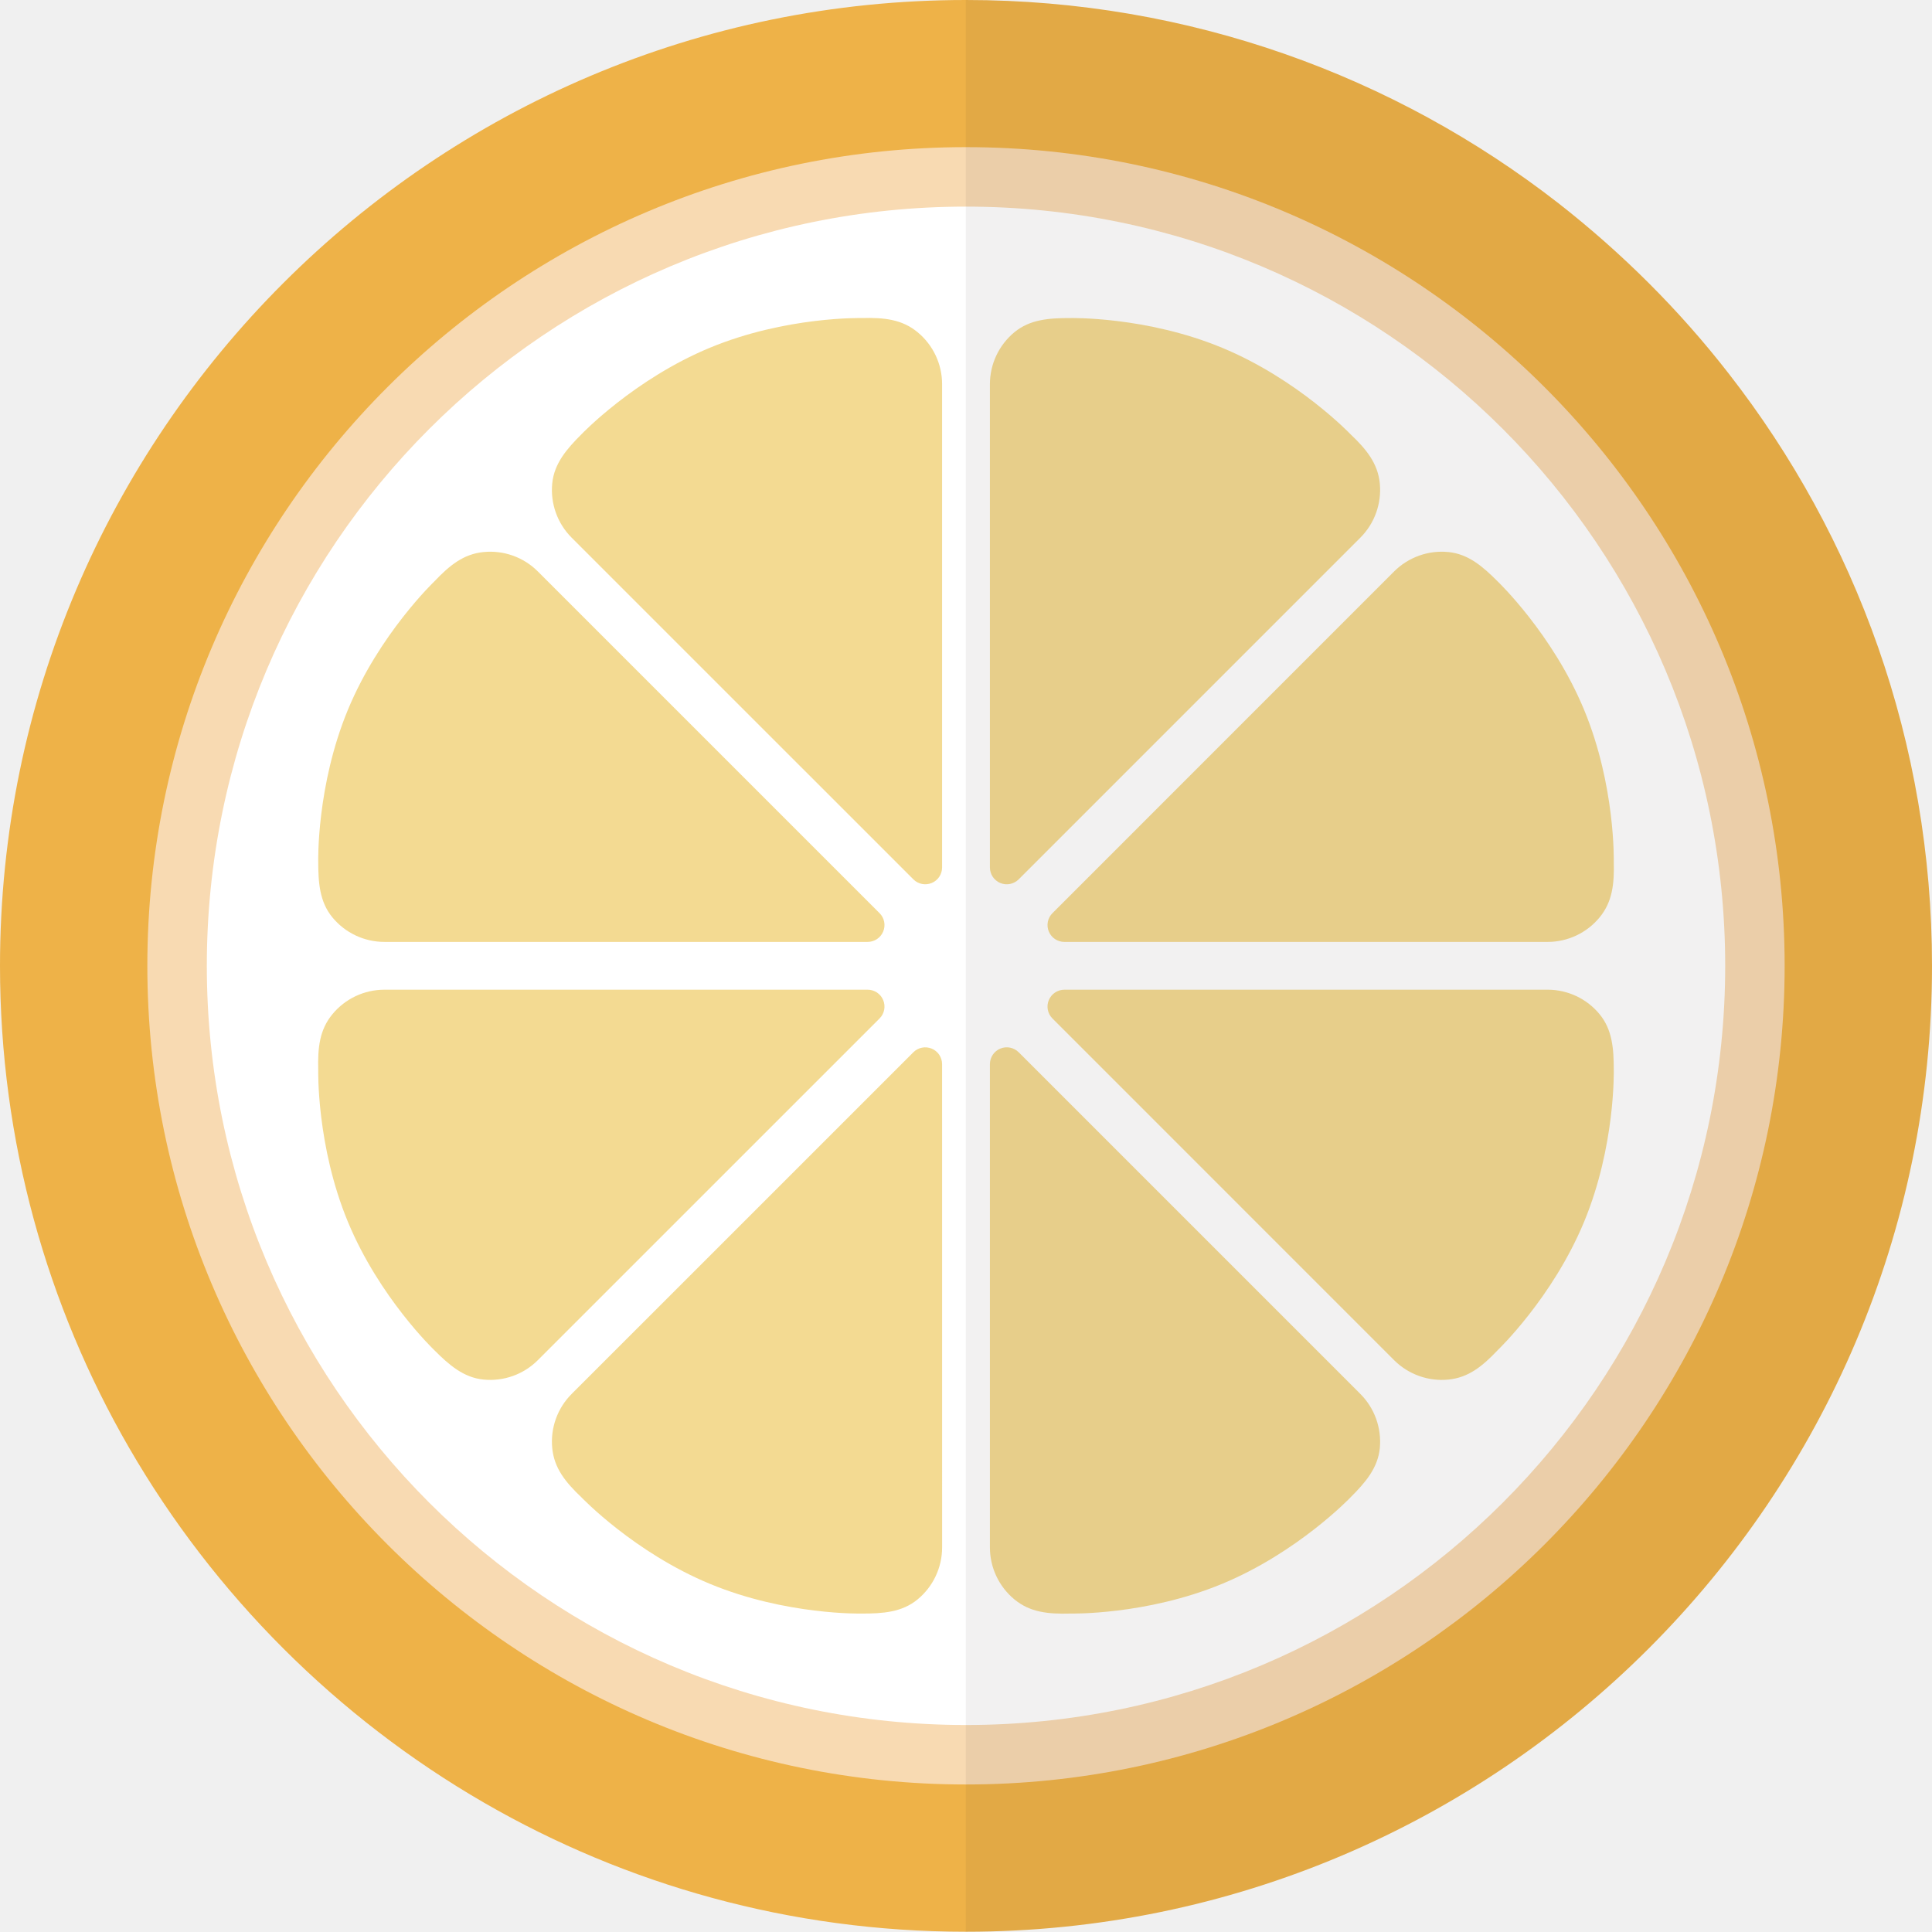
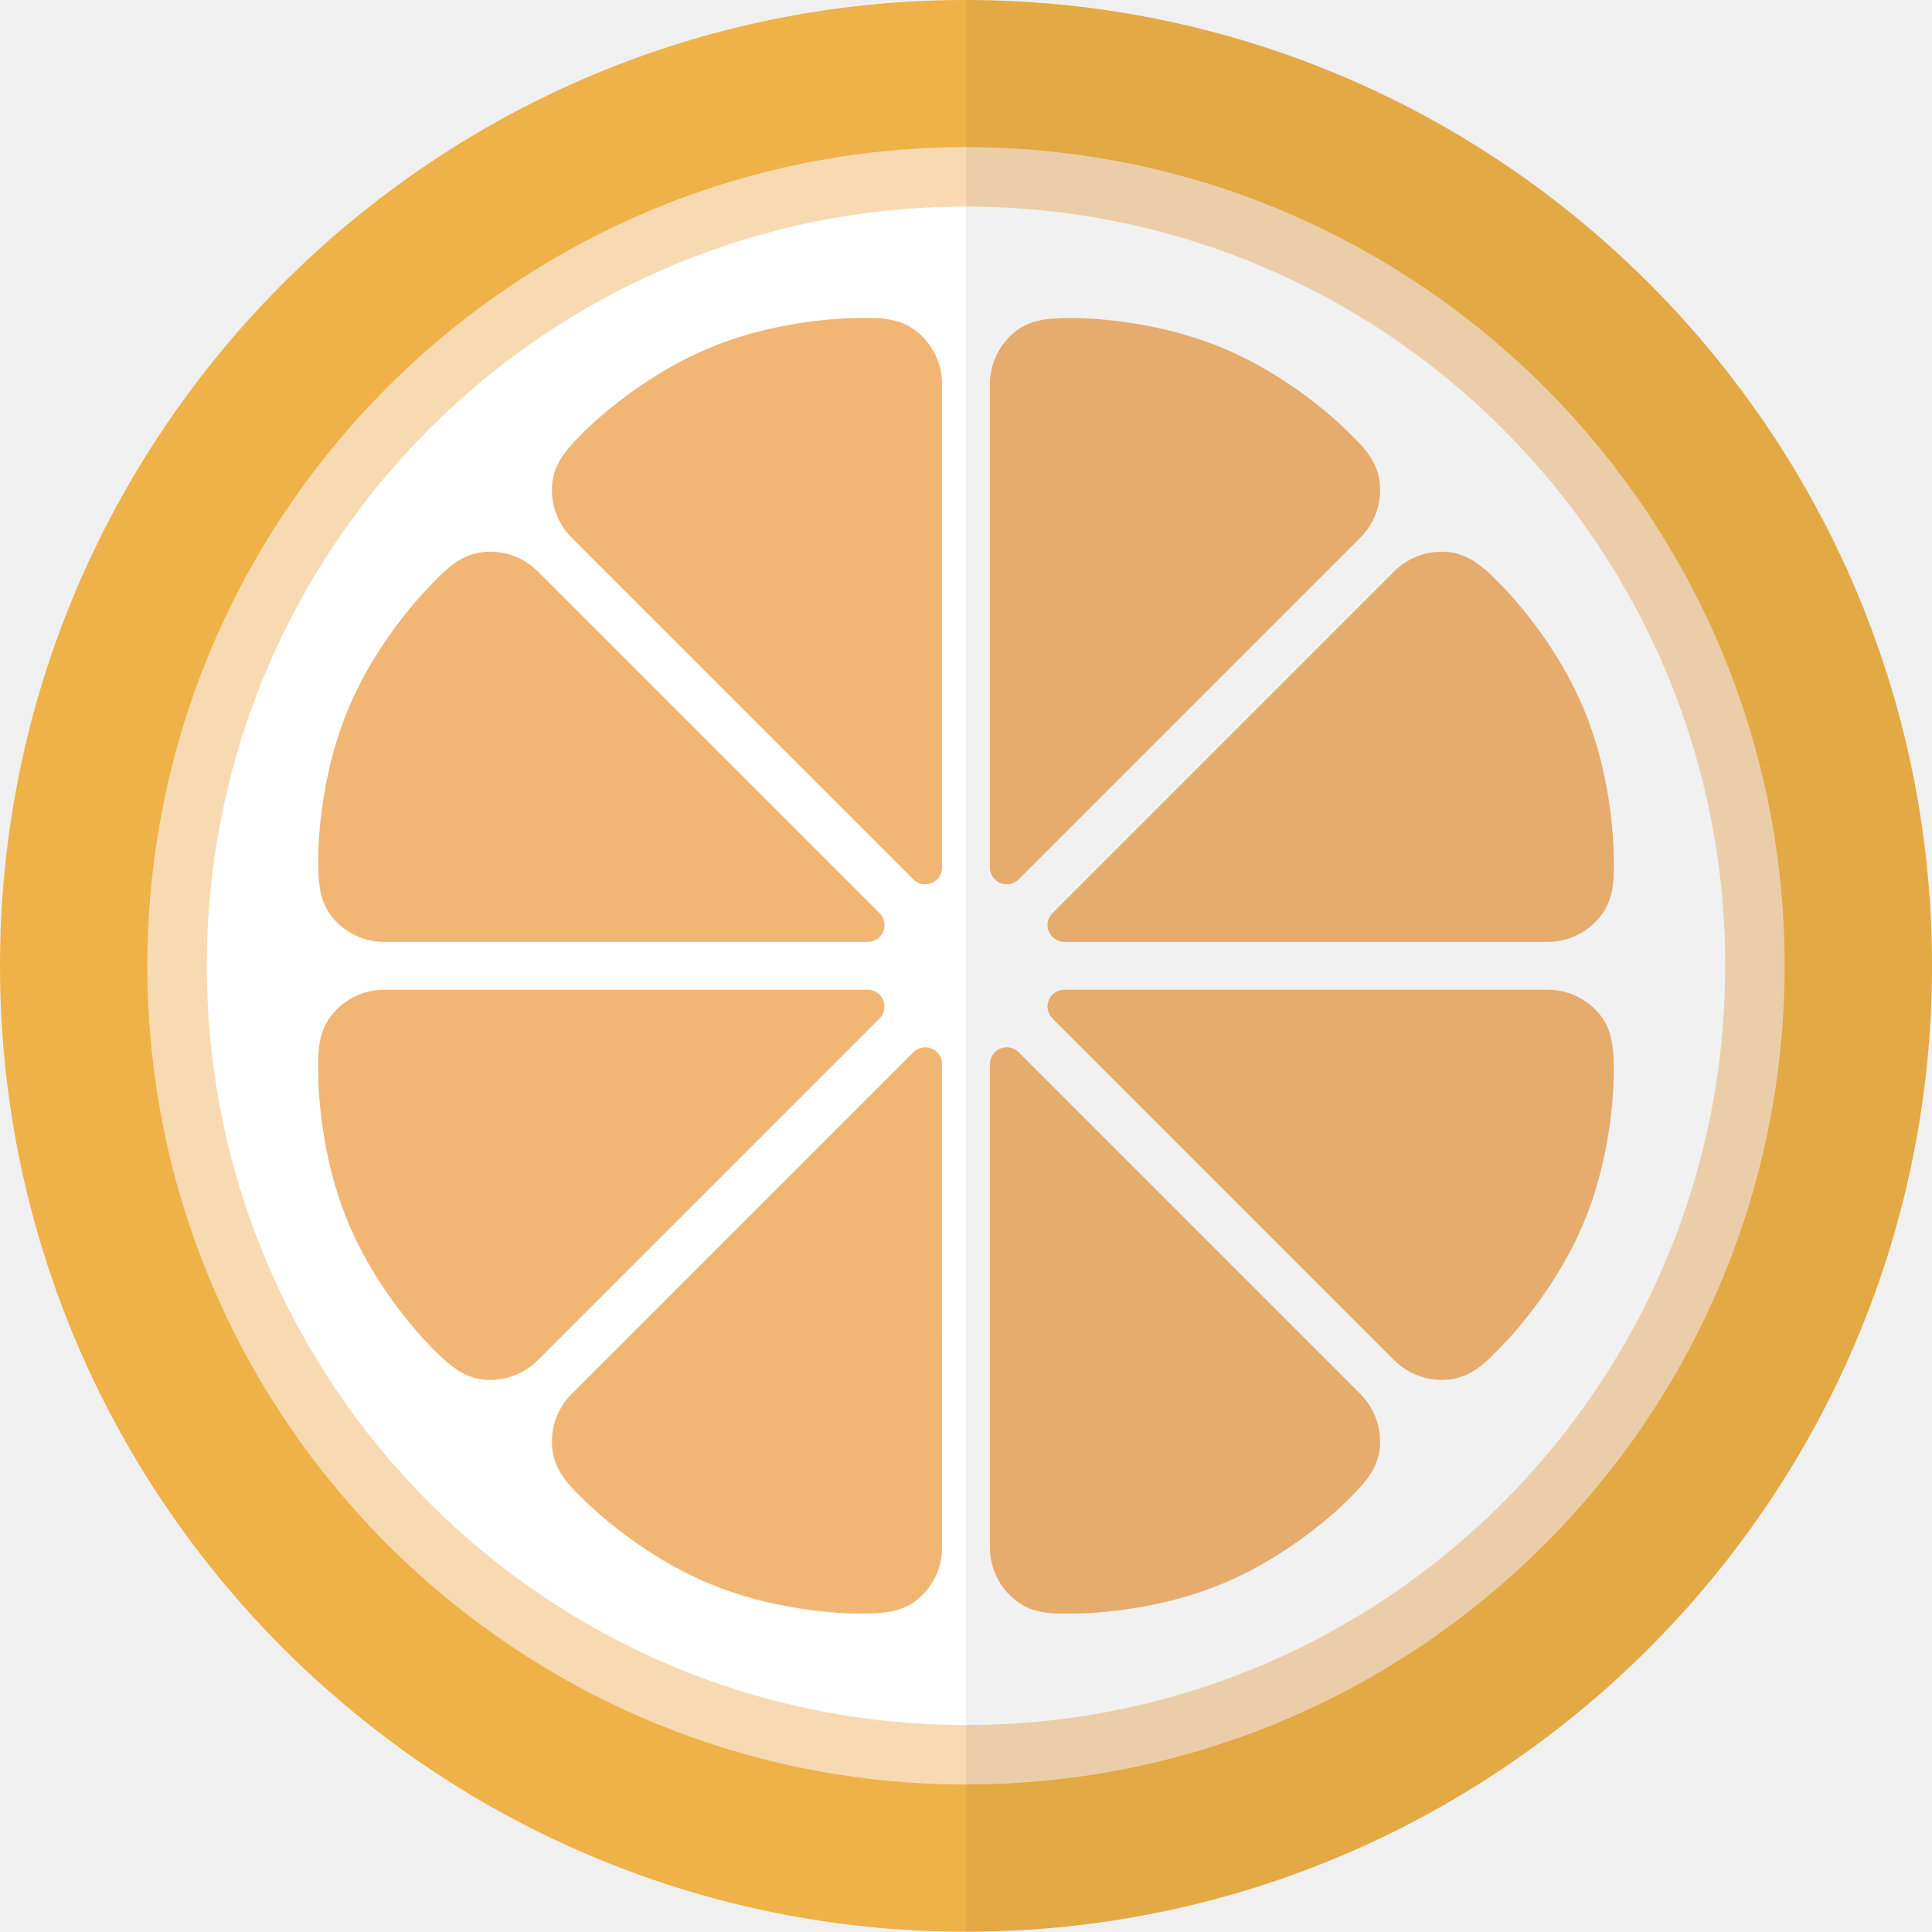
- <svg xmlns="http://www.w3.org/2000/svg" height="800px" width="800px" version="1.1" id="_x34_" viewBox="0 0 512 512" xml:space="preserve" fill="#000000">
-   <g id="SVGRepo_bgCarrier" stroke-width="0" />
-   <g id="SVGRepo_tracerCarrier" stroke-linecap="round" stroke-linejoin="round" />
-   <g id="SVGRepo_iconCarrier">
+ <svg xmlns="http://www.w3.org/2000/svg" height="800px" width="800px" version="1.1" id="_x35_" viewBox="0 0 512 512" xml:space="preserve">
+   <g>
    <g>
+       <path style="fill:#EEB248;" d="M512,255.964c0,141.117-114.846,255.964-256.037,255.964c-46.452,0-90.116-12.475-127.688-34.197    c-38.967-22.529-71.549-55.111-94.078-94.078C12.475,346.079,0,302.416,0,255.964C0,114.773,114.845,0,255.963,0    c59.148,0,113.673,20.107,157.042,53.864C429.81,67,445,82.117,458.063,98.922C491.893,142.292,512,196.816,512,255.964z" />
+       <path style="fill:#F8DAB2;" d="M255.993,472.906c-119.622,0-216.945-97.327-216.945-216.956    c0-119.629,97.323-216.956,216.945-216.956c119.636,0,216.956,97.327,216.956,216.956    C472.948,375.579,375.629,472.906,255.993,472.906z" />
+       <path style="fill:#FFFFFF;" d="M457.197,255.95c0,111.115-90.075,201.193-201.204,201.193    c-111.109,0-201.183-90.078-201.183-201.193S144.884,54.756,255.993,54.756C367.122,54.756,457.197,144.834,457.197,255.95z" />
      <g>
-         <path style="fill:#EEB248;" d="M512,255.964c0,141.118-114.845,255.964-256.037,255.964c-46.451,0-90.116-12.475-127.688-34.197 c-38.967-22.529-71.549-55.112-94.078-94.078C12.475,346.079,0,302.416,0,255.964C0,114.773,114.845,0,255.963,0 c59.148,0,113.673,20.107,157.042,53.864C429.81,67,445,82.117,458.063,98.922C491.893,142.292,512,196.816,512,255.964z" />
-         <path style="fill:#F8DAB2;" d="M255.993,472.906c-119.622,0-216.945-97.327-216.945-216.956 c0-119.629,97.323-216.956,216.945-216.956c119.636,0,216.956,97.327,216.956,216.956 C472.949,375.579,375.629,472.906,255.993,472.906z" />
-         <path style="fill:#FFFFFF;" d="M457.197,255.95c0,111.115-90.075,201.193-201.204,201.193 c-111.109,0-201.183-90.078-201.183-201.193S144.884,54.756,255.993,54.756C367.122,54.756,457.197,144.835,457.197,255.95z" />
        <g>
-           <g>
-             <path style="fill:#F3DA92;" d="M151.492,369.409c-3.776,3.776-5.662,9.04-5.145,14.358c0.509,5.314,3.504,9.03,7.804,13.104 c0,0,13.867,14.533,34.005,22.875c20.138,8.342,40.218,7.865,40.218,7.865c5.561,0.011,10.663-0.343,14.784-3.74 c4.128-3.397,6.514-8.453,6.514-13.795l-0.007-128.053c0-1.81-1.082-3.436-2.752-4.128c-1.67-0.688-3.591-0.308-4.866,0.967 L151.492,369.409z" />
-             <path style="fill:#F3DA92;" d="M360.508,142.488c3.776-3.776,5.661-9.036,5.16-14.354c-0.523-5.314-3.512-9.03-7.819-13.104 c0,0-13.859-14.537-33.997-22.875c-20.137-8.345-40.225-7.865-40.225-7.865c-5.561-0.011-10.663,0.343-14.785,3.74 c-4.121,3.397-6.507,8.453-6.507,13.796v128.053c0,1.806,1.09,3.437,2.759,4.128c1.663,0.688,3.583,0.308,4.866-0.967 L360.508,142.488z" />
-           </g>
-           <g>
-             <path style="fill:#F3DA92;" d="M101.875,262.281c-5.346,0-10.398,2.383-13.792,6.508c-3.401,4.124-3.906,8.865-3.748,14.795 c0,0-0.481,20.076,7.862,40.214c8.345,20.134,22.889,33.997,22.889,33.997c3.924,3.938,7.776,7.295,13.097,7.811 c5.31,0.516,10.581-1.372,14.35-5.149l90.562-90.551c1.276-1.279,1.656-3.196,0.961-4.87c-0.688-1.666-2.314-2.756-4.128-2.756 H101.875z" />
-             <path style="fill:#F3DA92;" d="M410.128,249.619c5.339,0,10.405-2.39,13.788-6.508c3.397-4.132,3.913-8.865,3.748-14.795 c0,0,0.48-20.076-7.862-40.214c-8.349-20.137-22.882-33.994-22.882-33.994c-3.92-3.941-7.783-7.302-13.108-7.815 c-5.31-0.516-10.578,1.372-14.361,5.149l-90.54,90.552c-1.275,1.272-1.663,3.196-0.967,4.87 c0.688,1.666,2.329,2.756,4.128,2.756H410.128z" />
-           </g>
-           <g>
-             <path style="fill:#F3DA92;" d="M142.534,151.442c-3.769-3.78-9.04-5.665-14.35-5.149c-5.321,0.512-9.026,3.508-13.097,7.811 c0,0-14.544,13.86-22.889,33.994c-8.342,20.141-7.862,40.217-7.862,40.217c0,5.565,0.347,10.664,3.748,14.795 c3.393,4.118,8.446,6.508,13.792,6.508h128.053c1.813,0,3.44-1.09,4.128-2.759c0.695-1.67,0.316-3.594-0.967-4.866 L142.534,151.442z" />
-             <path style="fill:#F3DA92;" d="M369.451,360.458c3.784,3.773,9.051,5.665,14.361,5.149c5.325-0.516,9.037-3.508,13.108-7.815 c0,0,14.533-13.86,22.882-33.997c8.342-20.134,7.862-40.211,7.862-40.211c0.007-5.565-0.351-10.671-3.748-14.795 c-3.383-4.125-8.449-6.511-13.788-6.511l-128.057,0.004c-1.799,0-3.433,1.09-4.128,2.756c-0.696,1.67-0.316,3.591,0.967,4.87 L369.451,360.458z" />
-           </g>
-           <g>
-             <path style="fill:#F3DA92;" d="M249.665,101.822c0.007-5.339-2.38-10.395-6.508-13.796c-4.12-3.397-8.85-3.902-14.784-3.74 c0,0-20.08-0.481-40.218,7.858c-20.137,8.345-34.005,22.886-34.005,22.886c-3.934,3.924-7.295,7.783-7.804,13.1 c-0.517,5.321,1.369,10.581,5.145,14.358l90.555,90.544c1.275,1.283,3.196,1.659,4.866,0.971 c1.669-0.688,2.752-2.322,2.752-4.124V101.822z" />
-             <path style="fill:#F3DA92;" d="M262.335,410.075c0,5.342,2.386,10.398,6.507,13.795c4.121,3.393,8.865,3.906,14.785,3.74 c0,0,20.087,0.477,40.225-7.865c20.138-8.342,33.997-22.875,33.997-22.875c3.942-3.931,7.296-7.79,7.819-13.108 c0.501-5.314-1.383-10.578-5.16-14.354l-90.548-90.552c-1.283-1.272-3.203-1.659-4.866-0.967 c-1.669,0.691-2.759,2.318-2.759,4.128V410.075z" />
-           </g>
+           <path style="fill:#F1B674;" d="M151.492,369.409c-3.776,3.776-5.661,9.04-5.145,14.357c0.509,5.314,3.504,9.03,7.804,13.104      c0,0,13.867,14.533,34.005,22.875c20.138,8.342,40.218,7.865,40.218,7.865c5.561,0.011,10.663-0.344,14.784-3.74      c4.128-3.397,6.514-8.453,6.514-13.796l-0.007-128.053c0-1.81-1.082-3.437-2.752-4.128c-1.67-0.688-3.591-0.308-4.866,0.967      L151.492,369.409z" />
+           <path style="fill:#F1B674;" d="M360.508,142.488c3.776-3.776,5.661-9.036,5.16-14.354c-0.523-5.314-3.511-9.03-7.819-13.104      c0,0-13.859-14.537-33.997-22.875c-20.137-8.345-40.225-7.864-40.225-7.864c-5.561-0.011-10.663,0.343-14.785,3.74      c-4.121,3.397-6.507,8.453-6.507,13.795v128.053c0,1.806,1.09,3.437,2.759,4.128c1.663,0.688,3.583,0.308,4.866-0.967      L360.508,142.488z" />
+         </g>
+         <g>
+           <path style="fill:#F1B674;" d="M101.875,262.281c-5.346,0-10.398,2.383-13.792,6.508c-3.401,4.124-3.905,8.865-3.748,14.795      c0,0-0.48,20.076,7.862,40.215c8.345,20.134,22.889,33.997,22.889,33.997c3.924,3.938,7.776,7.295,13.097,7.811      c5.31,0.516,10.581-1.372,14.35-5.149l90.562-90.552c1.276-1.279,1.656-3.196,0.961-4.87c-0.688-1.666-2.314-2.756-4.128-2.756      H101.875z" />
+           <path style="fill:#F1B674;" d="M410.128,249.619c5.339,0,10.405-2.39,13.788-6.508c3.397-4.132,3.913-8.865,3.748-14.795      c0,0,0.48-20.076-7.862-40.214c-8.349-20.137-22.882-33.994-22.882-33.994c-3.92-3.941-7.783-7.303-13.108-7.815      c-5.31-0.516-10.578,1.372-14.361,5.149l-90.541,90.551c-1.275,1.272-1.663,3.196-0.967,4.87      c0.688,1.666,2.329,2.756,4.128,2.756H410.128z" />
+         </g>
+         <g>
+           <path style="fill:#F1B674;" d="M142.534,151.442c-3.769-3.78-9.04-5.665-14.35-5.149c-5.321,0.512-9.026,3.508-13.097,7.811      c0,0-14.544,13.86-22.889,33.995c-8.342,20.141-7.862,40.217-7.862,40.217c0,5.565,0.347,10.663,3.748,14.795      c3.393,4.118,8.446,6.508,13.792,6.508h128.053c1.813,0,3.44-1.09,4.128-2.759c0.695-1.67,0.316-3.594-0.967-4.866      L142.534,151.442z" />
+           <path style="fill:#F1B674;" d="M369.451,360.458c3.784,3.773,9.051,5.664,14.361,5.149c5.325-0.516,9.037-3.508,13.108-7.815      c0,0,14.533-13.86,22.882-33.997c8.342-20.134,7.862-40.211,7.862-40.211c0.007-5.565-0.351-10.671-3.748-14.795      c-3.383-4.125-8.449-6.511-13.788-6.511l-128.057,0.004c-1.799,0-3.433,1.09-4.128,2.756c-0.696,1.67-0.316,3.591,0.967,4.87      L369.451,360.458z" />
+         </g>
+         <g>
+           <path style="fill:#F1B674;" d="M249.665,101.822c0.007-5.339-2.38-10.395-6.507-13.796c-4.121-3.397-8.85-3.902-14.784-3.74      c0,0-20.08-0.481-40.218,7.858c-20.137,8.345-34.005,22.886-34.005,22.886c-3.934,3.924-7.295,7.783-7.804,13.101      c-0.517,5.321,1.369,10.581,5.145,14.358l90.555,90.544c1.275,1.283,3.196,1.659,4.866,0.971      c1.669-0.688,2.752-2.322,2.752-4.124V101.822z" />
+           <path style="fill:#F1B674;" d="M262.335,410.074c0,5.342,2.386,10.399,6.507,13.796c4.121,3.393,8.865,3.906,14.785,3.74      c0,0,20.088,0.477,40.225-7.865c20.138-8.342,33.997-22.875,33.997-22.875c3.942-3.931,7.296-7.79,7.819-13.108      c0.501-5.314-1.383-10.578-5.16-14.354l-90.548-90.552c-1.283-1.272-3.203-1.659-4.866-0.967      c-1.669,0.691-2.759,2.318-2.759,4.128V410.074z" />
        </g>
      </g>
-       <path style="opacity:0.06;fill:#231815;" d="M512,255.964c0,141.118-114.845,255.964-256.037,255.964V0 c59.148,0,113.673,20.107,157.042,53.864C429.81,67,445,82.117,458.063,98.922C491.893,142.292,512,196.816,512,255.964z" />
    </g>
+     <path style="opacity:0.06;fill:#231815;" d="M512,255.964c0,141.117-114.846,255.964-256.037,255.964V0   c59.148,0,113.673,20.107,157.042,53.864C429.81,67,445,82.117,458.063,98.922C491.893,142.292,512,196.816,512,255.964z" />
  </g>
</svg>
